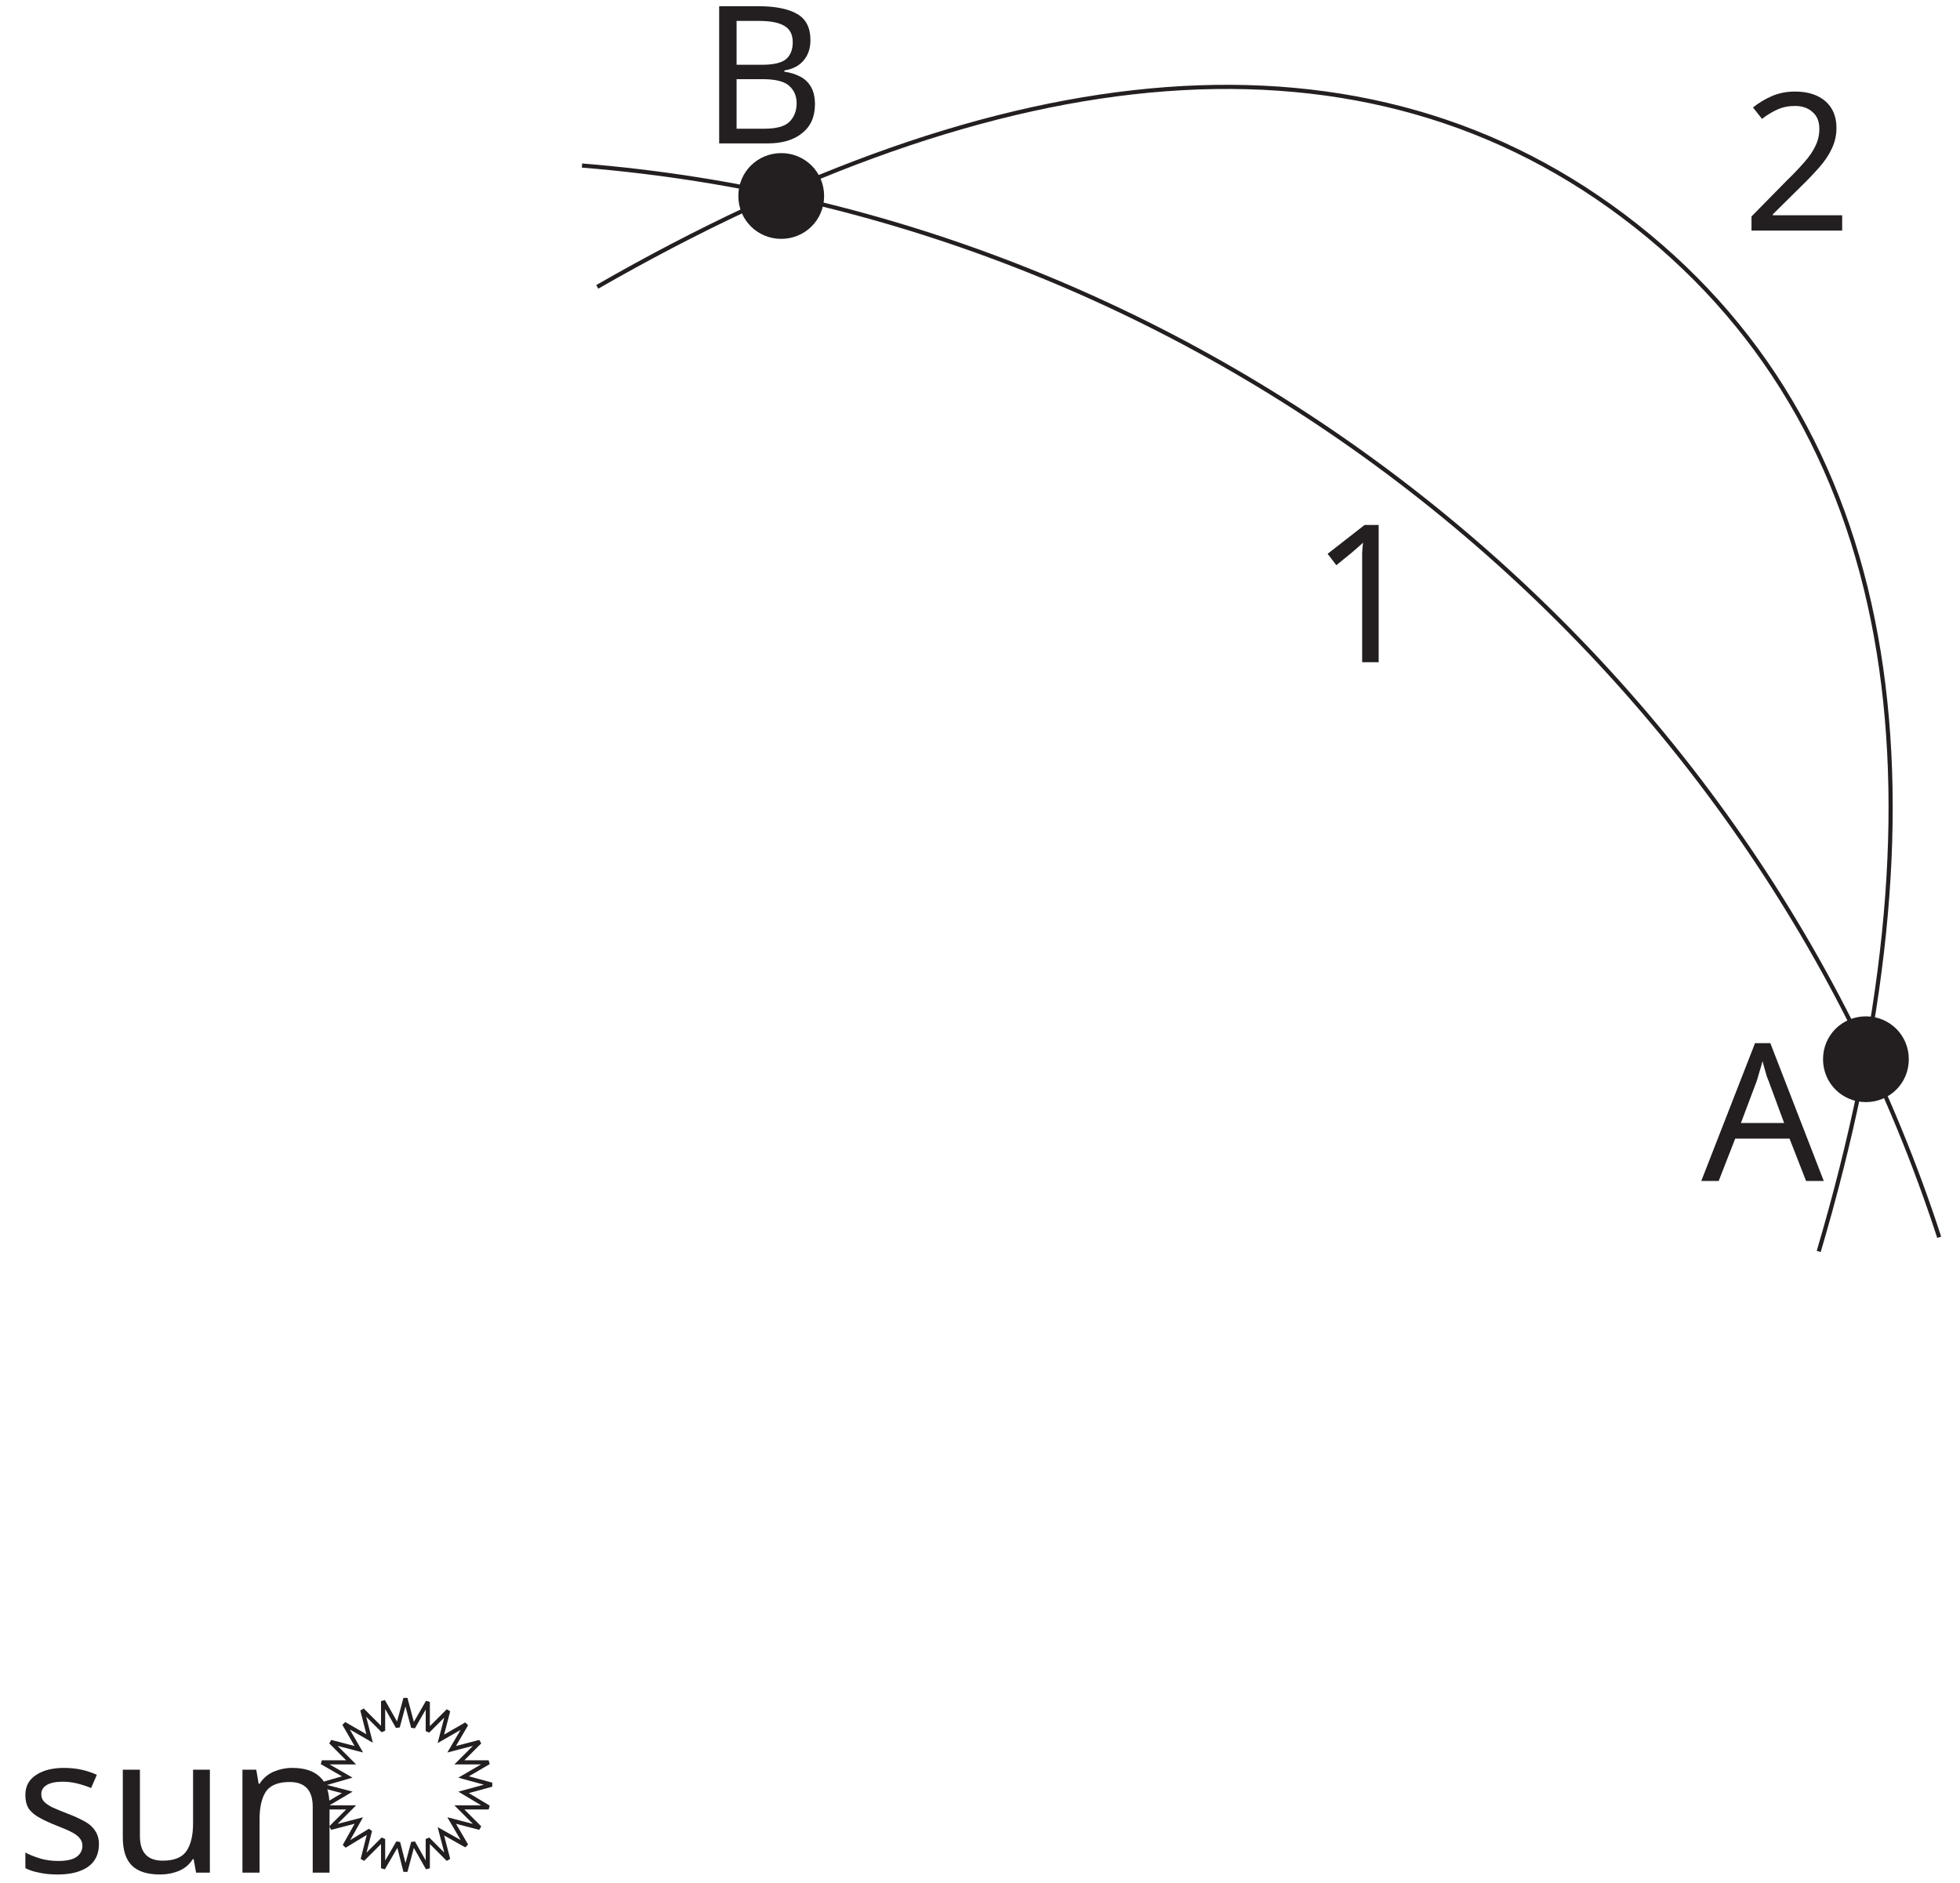
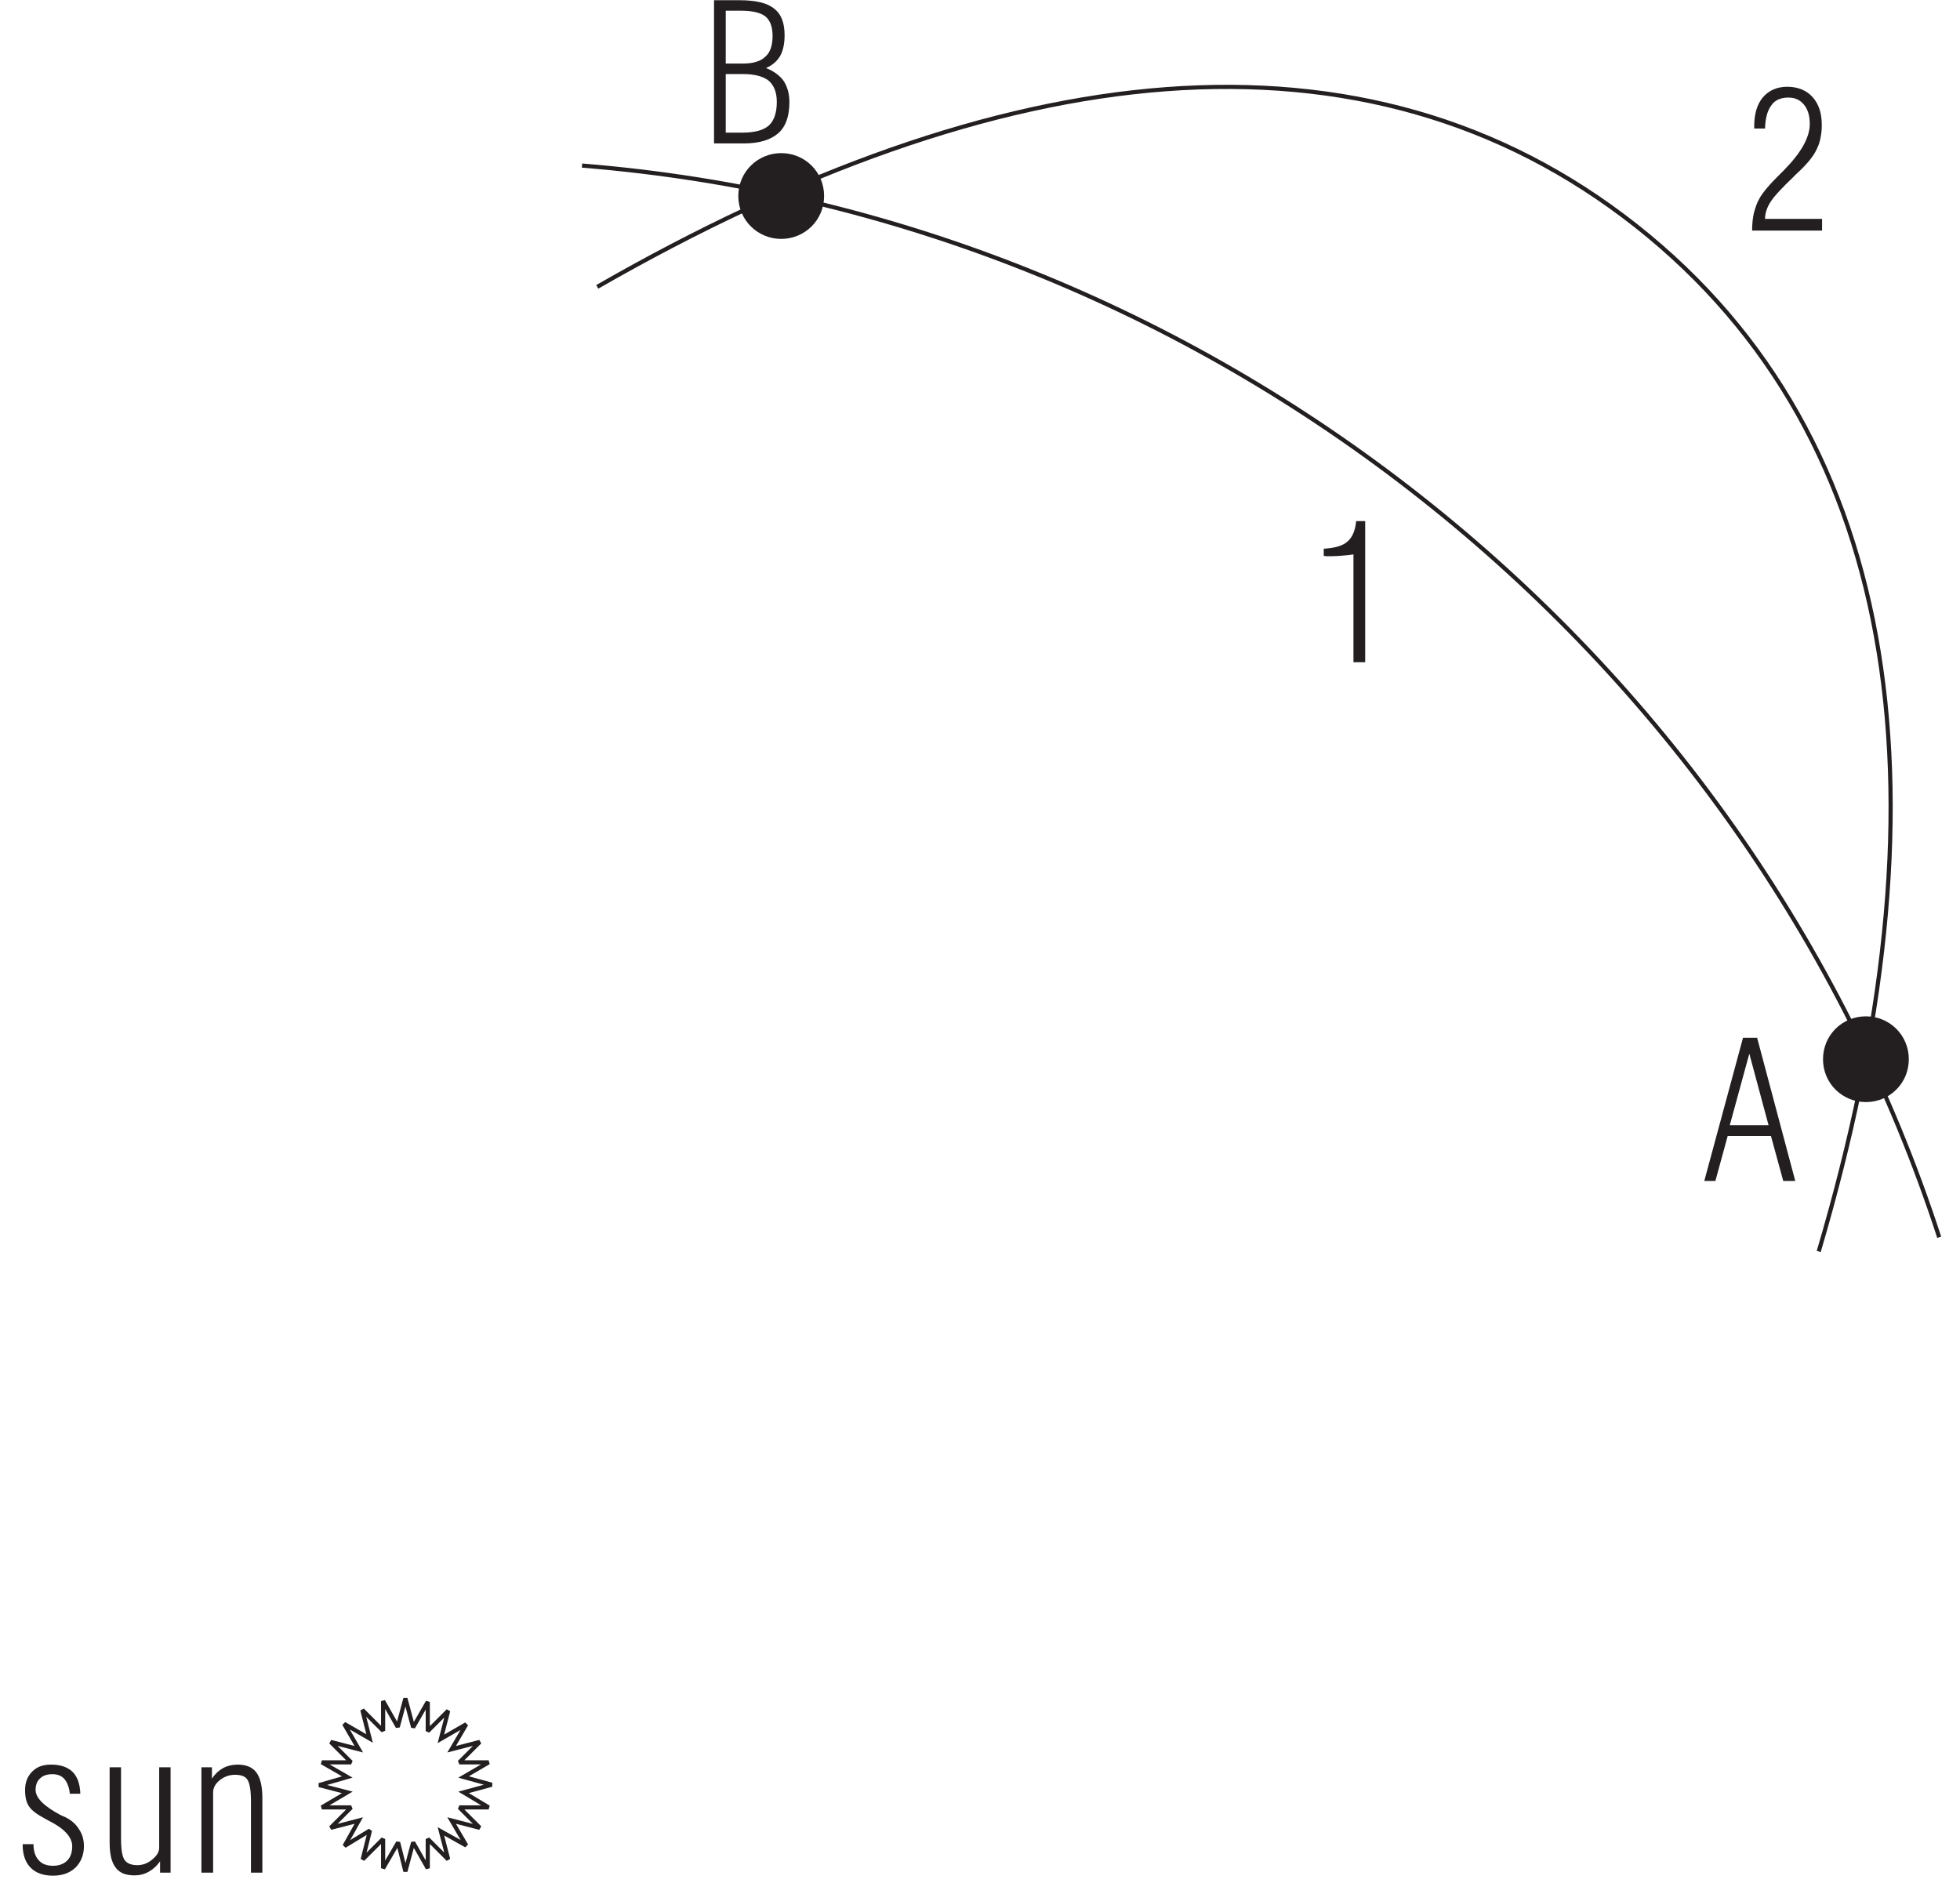
- <svg xmlns="http://www.w3.org/2000/svg" version="1.1" id="svg2" xml:space="preserve" width="136" height="130.667" viewBox="0 0 136 130.667">
-   <defs id="defs6" />
-   <g id="g8" transform="matrix(1.333333,0,0,-1.333333,0,130.6667)">
-     <g id="g10" transform="scale(0.1)">
-       <path d="m 971.039,451.039 c 12.242,0 22.32,-9.719 22.32,-22.32 0,-12.598 -10.078,-22.321 -22.32,-22.321 -12.238,0 -22.32,9.723 -22.32,22.321 0,12.601 10.082,22.32 22.32,22.32 z m -22.68,-22.32 h 22.68 -22.68" style="fill:#231f20;fill-opacity:1;fill-rule:evenodd;stroke:none" id="path12" />
-       <path d="m 406.559,900.32 c 12.242,0 22.32,-9.718 22.32,-22.32 0,-12.602 -10.078,-22.32 -22.32,-22.32 -12.239,0 -22.321,9.718 -22.321,22.32 0,12.602 10.082,22.32 22.321,22.32 z M 383.879,878 h 22.68 -22.68" style="fill:#231f20;fill-opacity:1;fill-rule:evenodd;stroke:none" id="path14" />
-       <g id="g16" transform="scale(10)">
-         <text transform="matrix(1,0,0,-1,88.5359,36.5359)" style="font-variant:normal;font-weight:normal;font-size:10px;font-family:Swis721LtCnBT;-inkscape-font-specification:Swis721LtCnBT;writing-mode:lr-tb;fill:#231f20;fill-opacity:1;fill-rule:nonzero;stroke:none" id="text26">
-           <tspan x="0" y="0" id="tspan18">A</tspan>
-           <tspan x="-52.08" y="-54" id="tspan20">B</tspan>
-           <tspan x="-20.334" y="-27" id="tspan22">1</tspan>
-           <tspan x="2.13" y="-49.464" id="tspan24">2</tspan>
-         </text>
+ <svg xmlns="http://www.w3.org/2000/svg" xmlns:xlink="http://www.w3.org/1999/xlink" width="102pt" height="98pt" viewBox="0 0 102 98">
+   <defs>
+     <g>
+       <g id="glyph-0-0">
+         <path d="M 0.156 0 L 2.172 -7.453 L 2.906 -7.453 L 4.891 0 L 4.266 0 L 3.625 -2.344 L 1.375 -2.344 L 0.734 0 Z M 1.484 -2.906 L 3.5 -2.906 L 2.5 -6.625 Z M 1.484 -2.906 " />
      </g>
-       <path d="M 302.879,893.84 C 626.328,867.762 908.844,644.645 1009.18,336.051 M 310.813,830.695 c 209.851,120.512 399.406,143.293 540.664,31.739 141.261,-111.559 163.593,-301.68 95,-533.75" style="fill:none;stroke:#231f20;stroke-width:2.16;stroke-linecap:butt;stroke-linejoin:miter;stroke-miterlimit:2.613;stroke-dasharray:none;stroke-opacity:1" id="path28" />
-       <path d="m 222.621,79.019 10.625,10.625 -3.808,-14.633 13.23,7.613 -7.617,-13.027 14.633,3.809 -10.621,-10.625 h 15.234 l -13.031,-7.621 14.636,-4.008 -14.636,-4.008 13.031,-7.82 h -15.234 l 10.621,-10.625 -14.633,3.809 7.617,-13.031 -13.23,7.418 3.808,-14.637 -10.625,10.625 V 7.648 L 215.004,21.082 210.996,6.047 207.184,21.082 199.367,7.648 V 22.883 l -10.625,-10.625 3.809,15.035 -13.235,-8.02 7.418,13.234 -14.632,-3.809 10.625,10.625 h -15.239 l 13.235,7.82 -14.637,3.809 14.637,4.207 -13.235,7.621 h 15.239 l -10.625,10.625 14.632,-3.809 -7.617,13.23 13.231,-7.617 -3.809,14.836 10.828,-10.828 v 15.438 l 7.617,-13.434 4.012,14.836 4.008,-15.035 7.617,13.23 z" style="fill:none;stroke:#231f20;stroke-width:2.16;stroke-linecap:butt;stroke-linejoin:miter;stroke-miterlimit:2.613;stroke-dasharray:none;stroke-opacity:1" id="path30" />
-       <g id="g32" transform="scale(10)">
-         <text transform="matrix(1,0,0,-1,0.805078,0.535938)" style="font-variant:normal;font-weight:normal;font-size:10px;font-family:Swis721LtCnBT;-inkscape-font-specification:Swis721LtCnBT;writing-mode:lr-tb;fill:#231f20;fill-opacity:1;fill-rule:nonzero;stroke:none" id="text36">
-           <tspan x="0 4.291 9.052" y="0" id="tspan34">sun</tspan>
-         </text>
+       <g id="glyph-0-1">
+         <path d="M 0.703 0 L 0.703 -7.453 L 2.016 -7.453 C 2.875 -7.453 3.469 -7.312 3.828 -7.016 C 4.203 -6.734 4.375 -6.266 4.375 -5.625 C 4.375 -5.188 4.297 -4.828 4.141 -4.547 C 3.984 -4.281 3.734 -4.062 3.406 -3.922 C 3.812 -3.766 4.125 -3.531 4.328 -3.25 C 4.516 -2.953 4.625 -2.594 4.625 -2.156 C 4.625 -1.422 4.438 -0.875 4.047 -0.531 C 3.656 -0.188 3.062 0 2.266 0 Z M 1.312 -0.562 L 2.188 -0.562 C 2.828 -0.562 3.281 -0.688 3.562 -0.938 C 3.828 -1.188 3.969 -1.594 3.969 -2.156 C 3.969 -2.656 3.828 -3.016 3.547 -3.266 C 3.266 -3.484 2.828 -3.609 2.234 -3.609 L 1.312 -3.609 Z M 1.312 -4.156 L 2.203 -4.156 C 2.75 -4.156 3.141 -4.281 3.375 -4.516 C 3.625 -4.734 3.75 -5.094 3.75 -5.594 C 3.75 -6.062 3.625 -6.406 3.375 -6.609 C 3.141 -6.797 2.719 -6.906 2.125 -6.906 L 1.312 -6.906 Z M 1.312 -4.156 " />
+       </g>
+       <g id="glyph-0-2">
+         <path d="M 2.234 0 L 2.234 -5.609 C 2.047 -5.578 1.859 -5.562 1.672 -5.547 C 1.484 -5.531 1.281 -5.516 1.078 -5.516 C 0.969 -5.516 0.891 -5.516 0.844 -5.516 C 0.781 -5.516 0.734 -5.531 0.688 -5.531 L 0.688 -5.906 C 1.234 -5.938 1.656 -6.047 1.906 -6.266 C 2.172 -6.484 2.328 -6.844 2.375 -7.344 L 2.844 -7.344 L 2.844 0 Z M 2.234 0 " />
+       </g>
+       <g id="glyph-0-3">
+         <path d="M 0.516 0 C 0.516 -0.344 0.547 -0.656 0.609 -0.922 C 0.688 -1.203 0.766 -1.453 0.906 -1.688 C 1.062 -1.969 1.422 -2.406 1.984 -2.953 L 2.172 -3.141 C 3.062 -4.047 3.516 -4.844 3.516 -5.547 C 3.516 -5.969 3.422 -6.297 3.219 -6.547 C 3.016 -6.797 2.75 -6.922 2.406 -6.922 C 2.016 -6.922 1.703 -6.797 1.516 -6.516 C 1.312 -6.25 1.203 -5.844 1.188 -5.312 L 0.625 -5.312 L 0.625 -5.422 C 0.625 -6.062 0.766 -6.562 1.078 -6.938 C 1.391 -7.297 1.812 -7.484 2.344 -7.484 C 2.906 -7.484 3.344 -7.297 3.656 -6.953 C 3.984 -6.594 4.141 -6.109 4.141 -5.5 C 4.141 -5.266 4.125 -5.062 4.078 -4.844 C 4.047 -4.656 3.984 -4.453 3.906 -4.297 C 3.75 -3.922 3.406 -3.484 2.859 -2.984 C 2.781 -2.906 2.703 -2.844 2.672 -2.797 C 2.062 -2.219 1.656 -1.781 1.469 -1.484 C 1.281 -1.188 1.188 -0.891 1.188 -0.609 L 4.156 -0.609 L 4.156 0 Z M 0.516 0 " />
+       </g>
+       <g id="glyph-0-4">
+         <path d="M 0.375 -1.484 L 0.938 -1.484 C 0.938 -1.125 1.031 -0.844 1.203 -0.656 C 1.375 -0.453 1.625 -0.359 1.953 -0.359 C 2.266 -0.359 2.516 -0.453 2.688 -0.625 C 2.875 -0.812 2.953 -1.062 2.953 -1.375 C 2.953 -1.844 2.547 -2.297 1.734 -2.703 C 1.656 -2.75 1.594 -2.781 1.562 -2.797 C 1.125 -3.031 0.844 -3.234 0.703 -3.453 C 0.562 -3.656 0.5 -3.938 0.5 -4.297 C 0.5 -4.703 0.625 -5.016 0.875 -5.266 C 1.125 -5.516 1.438 -5.625 1.844 -5.625 C 2.344 -5.625 2.703 -5.5 2.969 -5.25 C 3.219 -5 3.359 -4.625 3.375 -4.109 L 2.828 -4.109 C 2.797 -4.453 2.688 -4.703 2.547 -4.875 C 2.391 -5.047 2.188 -5.125 1.922 -5.125 C 1.656 -5.125 1.438 -5.062 1.281 -4.906 C 1.125 -4.766 1.047 -4.562 1.047 -4.312 C 1.047 -3.891 1.484 -3.453 2.375 -2.984 C 2.484 -2.938 2.562 -2.906 2.625 -2.875 C 2.922 -2.719 3.156 -2.516 3.312 -2.25 C 3.484 -2 3.562 -1.703 3.562 -1.375 C 3.562 -0.922 3.406 -0.547 3.125 -0.266 C 2.828 0.016 2.438 0.156 1.953 0.156 C 1.453 0.156 1.062 0.016 0.797 -0.25 C 0.516 -0.531 0.375 -0.938 0.375 -1.438 Z M 0.375 -1.484 " />
+       </g>
+       <g id="glyph-0-5">
+         <path d="M 1.203 -5.484 L 1.203 -1.781 C 1.203 -1.203 1.266 -0.828 1.391 -0.656 C 1.516 -0.484 1.734 -0.391 2.047 -0.391 C 2.328 -0.391 2.594 -0.484 2.828 -0.688 C 3.062 -0.875 3.188 -1.078 3.188 -1.297 L 3.188 -5.484 L 3.781 -5.484 L 3.781 0 L 3.234 0 L 3.234 -0.594 C 3.062 -0.344 2.844 -0.156 2.641 -0.047 C 2.422 0.078 2.172 0.141 1.906 0.141 C 1.453 0.141 1.125 0.016 0.922 -0.266 C 0.703 -0.547 0.609 -0.984 0.609 -1.594 L 0.609 -5.484 Z M 1.203 -5.484 " />
+       </g>
+       <g id="glyph-0-6">
+         <path d="M 3.203 0 L 3.203 -3.703 C 3.203 -4.281 3.141 -4.656 3.016 -4.844 C 2.906 -5.016 2.688 -5.094 2.375 -5.094 C 2.078 -5.094 1.812 -5 1.578 -4.812 C 1.344 -4.625 1.234 -4.406 1.234 -4.188 L 1.234 0 L 0.625 0 L 0.625 -5.484 L 1.172 -5.484 L 1.172 -4.891 C 1.344 -5.156 1.547 -5.328 1.766 -5.453 C 1.984 -5.562 2.234 -5.625 2.516 -5.625 C 2.953 -5.625 3.281 -5.484 3.484 -5.219 C 3.688 -4.938 3.797 -4.5 3.797 -3.891 L 3.797 0 Z M 3.203 0 " />
      </g>
    </g>
+   </defs>
+   <path fill-rule="evenodd" fill="rgb(13.73%, 12.16%, 12.549%)" fill-opacity="1" d="M 97.105 52.895 C 98.328 52.895 99.336 53.867 99.336 55.129 C 99.336 56.387 98.328 57.359 97.105 57.359 C 95.879 57.359 94.871 56.387 94.871 55.129 C 94.871 53.867 95.879 52.895 97.105 52.895 Z M 94.836 55.129 L 97.105 55.129 L 94.836 55.129 " />
+   <path fill-rule="evenodd" fill="rgb(13.73%, 12.16%, 12.549%)" fill-opacity="1" d="M 40.656 7.969 C 41.879 7.969 42.887 8.941 42.887 10.199 C 42.887 11.461 41.879 12.434 40.656 12.434 C 39.434 12.434 38.422 11.461 38.422 10.199 C 38.422 8.941 39.434 7.969 40.656 7.969 Z M 38.387 10.199 L 40.656 10.199 L 38.387 10.199 " />
+   <g fill="rgb(13.73%, 12.16%, 12.549%)" fill-opacity="1">
+     <use xlink:href="#glyph-0-0" x="88.536" y="61.464" />
+   </g>
+   <g fill="rgb(13.73%, 12.16%, 12.549%)" fill-opacity="1">
+     <use xlink:href="#glyph-0-1" x="36.456" y="7.464" />
+   </g>
+   <g fill="rgb(13.73%, 12.16%, 12.549%)" fill-opacity="1">
+     <use xlink:href="#glyph-0-2" x="68.201" y="34.464" />
+   </g>
+   <g fill="rgb(13.73%, 12.16%, 12.549%)" fill-opacity="1">
+     <use xlink:href="#glyph-0-3" x="90.666" y="12" />
+   </g>
+   <path fill="none" stroke-width="2.16" stroke-linecap="butt" stroke-linejoin="miter" stroke="rgb(13.73%, 12.16%, 12.549%)" stroke-opacity="1" stroke-miterlimit="2.613" d="M 302.891 893.828 C 626.328 867.773 908.828 644.648 1009.18 336.055 M 310.82 830.703 C 520.664 951.211 710.234 973.984 851.484 862.422 C 992.734 750.859 1015.078 560.742 946.484 328.672 " transform="matrix(0.1, 0, 0, -0.1, 0, 98)" />
+   <path fill="none" stroke-width="2.16" stroke-linecap="butt" stroke-linejoin="miter" stroke="rgb(13.73%, 12.16%, 12.549%)" stroke-opacity="1" stroke-miterlimit="2.613" d="M 222.617 79.023 L 233.242 89.648 L 229.453 75 L 242.656 82.617 L 235.039 69.609 L 249.688 73.398 L 239.062 62.773 L 254.297 62.773 L 241.25 55.156 L 255.898 51.133 L 241.25 47.148 L 254.297 39.336 L 239.062 39.336 L 249.688 28.711 L 235.039 32.5 L 242.656 19.492 L 229.453 26.875 L 233.242 12.266 L 222.617 22.891 L 222.617 7.656 L 215 21.094 L 210.977 6.055 L 207.188 21.094 L 199.375 7.656 L 199.375 22.891 L 188.75 12.266 L 192.539 27.305 L 179.297 19.258 L 186.719 32.5 L 172.109 28.711 L 182.734 39.336 L 167.5 39.336 L 180.742 47.148 L 166.094 50.938 L 180.742 55.156 L 167.5 62.773 L 182.734 62.773 L 172.109 73.398 L 186.719 69.609 L 179.102 82.812 L 192.344 75.195 L 188.555 90.039 L 199.375 79.219 L 199.375 94.648 L 206.992 81.211 L 210.977 96.055 L 215 81.016 L 222.617 94.258 Z M 222.617 79.023 " transform="matrix(0.1, 0, 0, -0.1, 0, 98)" />
+   <g fill="rgb(13.73%, 12.16%, 12.549%)" fill-opacity="1">
+     <use xlink:href="#glyph-0-4" x="0.805" y="97.464" />
+   </g>
+   <g fill="rgb(13.73%, 12.16%, 12.549%)" fill-opacity="1">
+     <use xlink:href="#glyph-0-5" x="5.096" y="97.464" />
+   </g>
+   <g fill="rgb(13.73%, 12.16%, 12.549%)" fill-opacity="1">
+     <use xlink:href="#glyph-0-6" x="9.857" y="97.464" />
  </g>
</svg>
